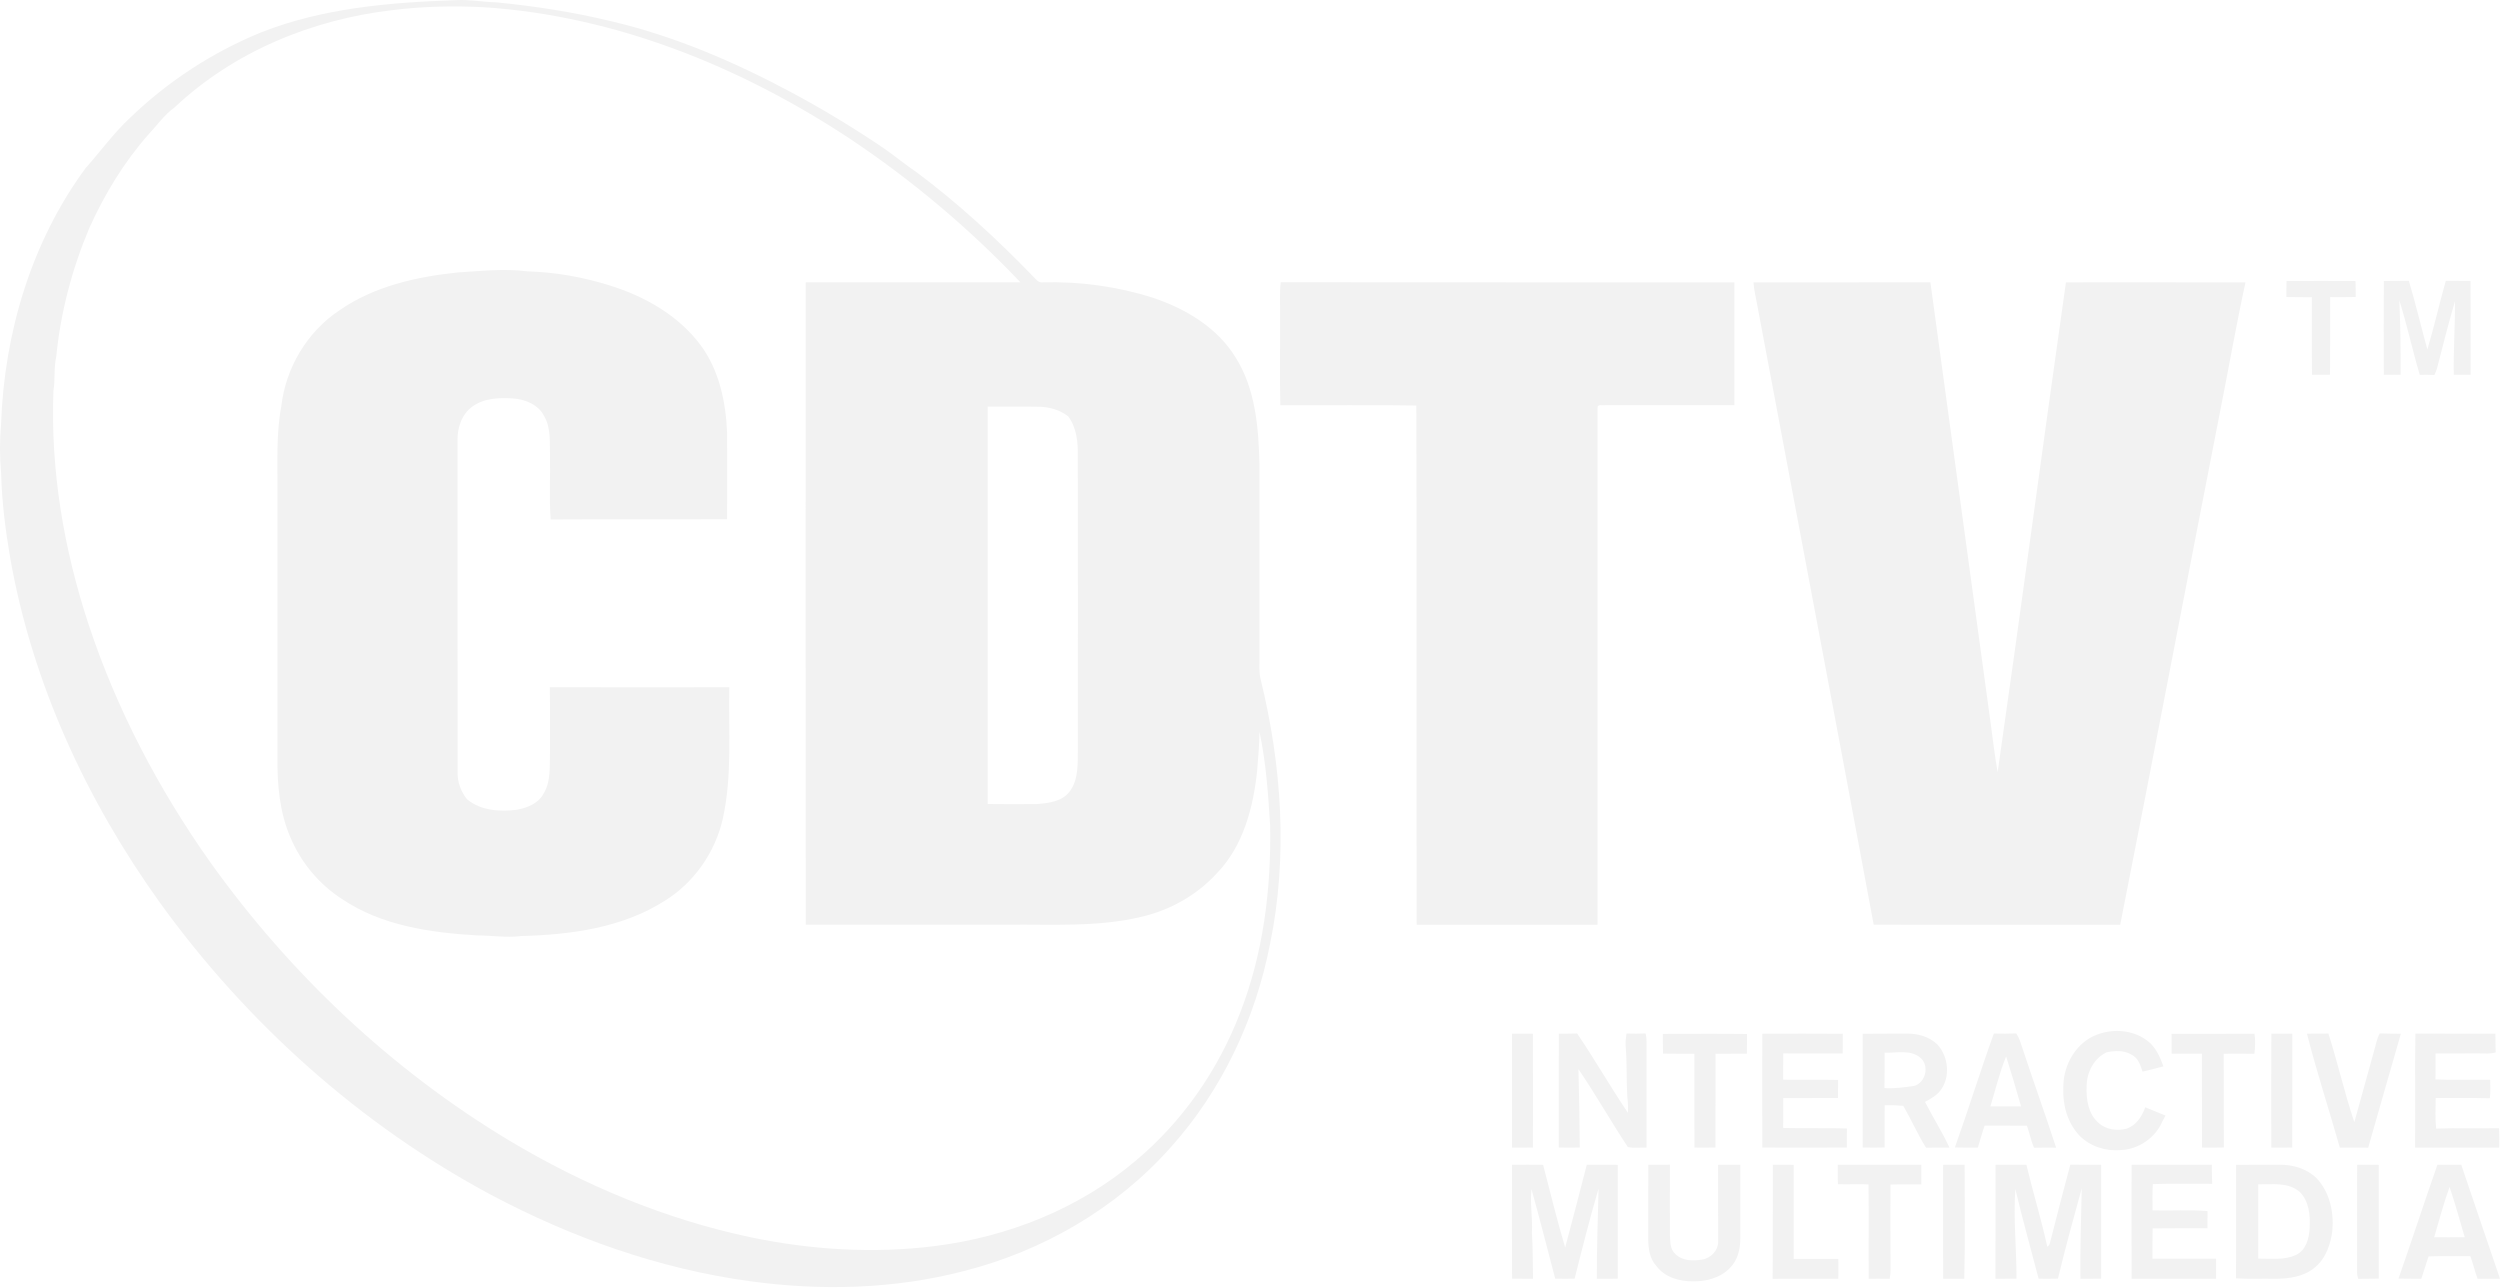
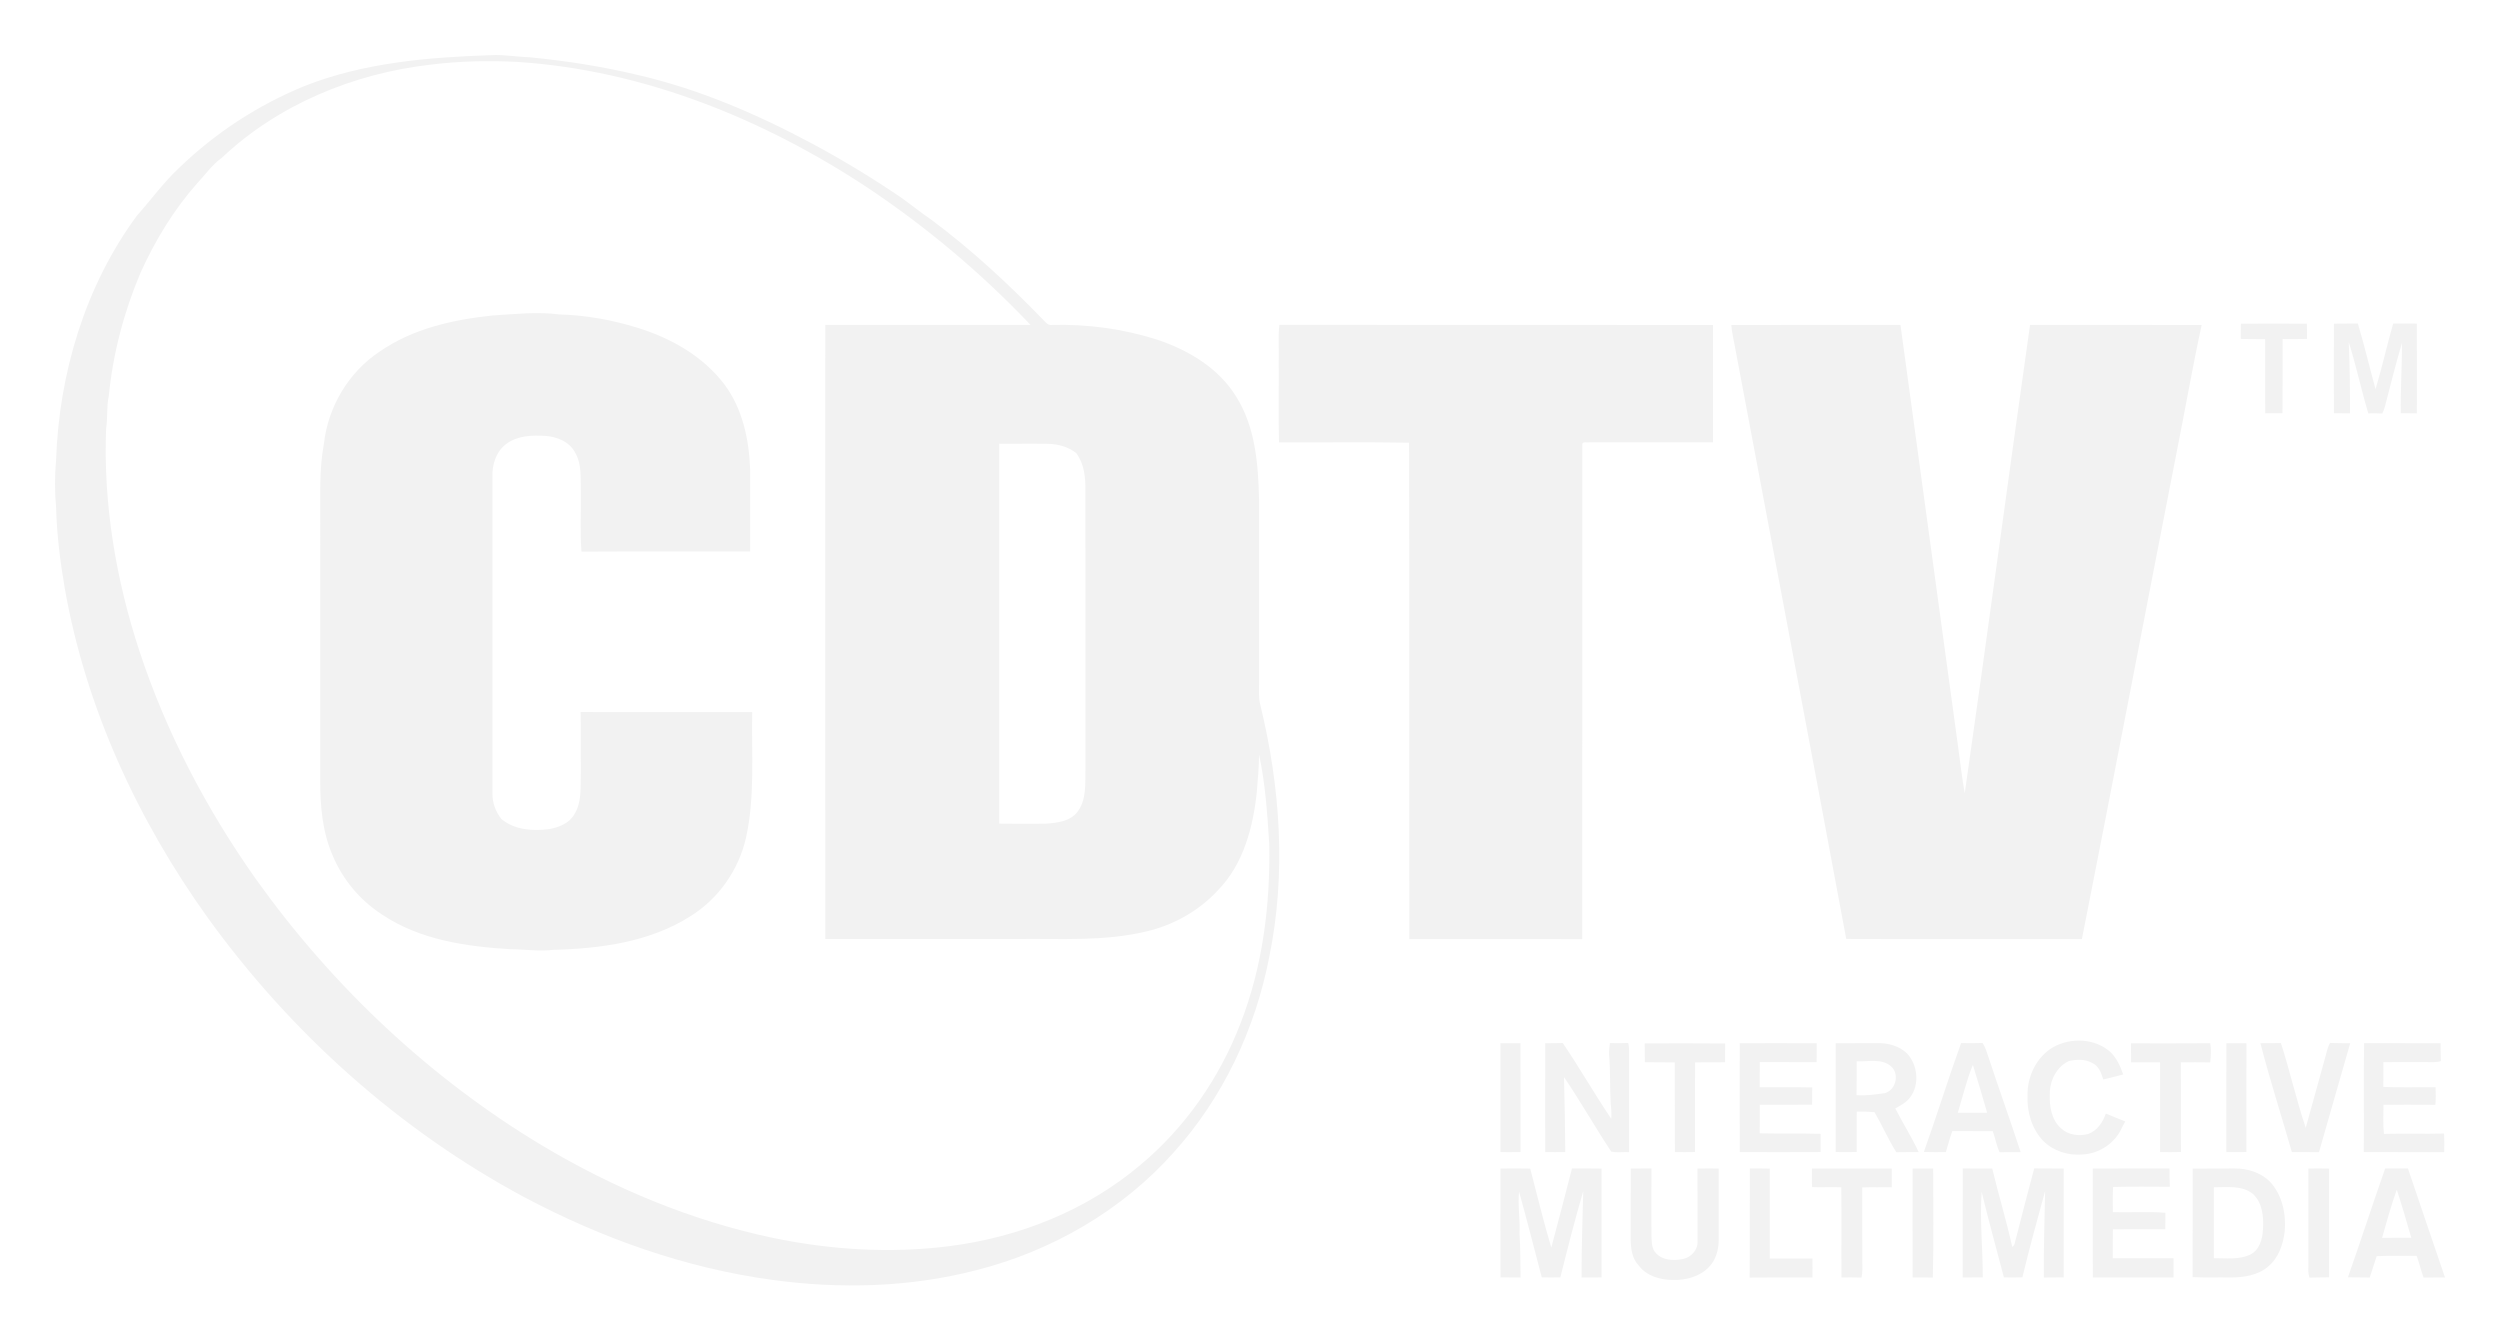
- <svg xmlns="http://www.w3.org/2000/svg" viewBox="0 0 217.214 111.831" version="1.1" id="svg6">
+ <svg xmlns="http://www.w3.org/2000/svg" viewBox="0 0 454.43 243.659" version="1.1" id="svg6" width="454.43" height="243.659">
  <defs id="defs10" />
-   <path d="M22.685 2.814C28.051.697 33.88.207 39.59.015c1.178-.076 2.337.16 3.511.186 3.341.328 6.671.842 9.938 1.629 5.519 1.284 10.762 3.544 15.745 6.208a90.064 90.064 0 0 1 8.136 4.933c.91.652 1.782 1.36 2.709 1.988 3.619 2.698 6.946 5.77 10.084 9.008.264.251.498.643.921.566 3.22-.085 6.459.357 9.529 1.336 2.833.942 5.593 2.58 7.187 5.178 1.747 2.762 2.003 6.135 2.079 9.319.002 5.589.002 11.177 0 16.766.007.632-.057 1.275.105 1.895 1.834 7.497 2.383 15.406.811 23.001-1.266 6.513-4.198 12.742-8.65 17.684-4.712 5.306-11.12 9-17.979 10.733-6.03 1.563-12.366 1.723-18.517.879-7.9-1.067-15.511-3.785-22.536-7.51C31.285 97.716 21.435 88.88 13.89 78.423 7.503 69.52 2.789 59.299.885 48.469.47 46.04.161 43.587.098 41.121a23.804 23.804 0 0 1-.004-4.288c.275-7.893 2.632-15.83 7.346-22.228 1.294-1.45 2.433-3.041 3.861-4.369a36.063 36.063 0 0 1 11.384-7.422zm11.4-1.933c-6.959.805-13.788 3.614-18.915 8.451-.89.634-1.509 1.543-2.25 2.326-2.143 2.423-3.835 5.215-5.162 8.158-1.5 3.557-2.497 7.335-2.871 11.177-.221.973-.083 1.979-.245 2.961-.264 6.854.892 13.729 3.035 20.238 2.438 7.406 6.107 14.384 10.606 20.743 6.926 9.69 15.76 18.041 25.986 24.175 6.479 3.874 13.543 6.828 20.942 8.389 5.254 1.096 10.687 1.439 16.018.765 6.328-.793 12.515-3.24 17.404-7.379 4.084-3.4 7.2-7.902 9.104-12.854 2.025-5.178 2.722-10.794 2.619-16.326-.173-2.72-.35-5.457-.927-8.127-.013 1.119-.098 2.23-.197 3.343-.332 3.223-1.205 6.596-3.529 8.98-1.732 1.883-4.052 3.185-6.54 3.759-3.819.916-7.771.634-11.663.682-5.831-.004-11.66.002-17.491-.002-.017-18.604-.011-37.205-.004-55.809 6.22.002 12.439-.002 18.659.002a87.12 87.12 0 0 0-14.84-12.493C64.362 5.798 53.469 1.382 42.083.631c-2.668-.141-5.346-.082-7.998.25zm51.731 34.447c-.004 11.509 0 23.019-.002 34.528 1.424.018 2.849.017 4.275.004 1.001-.079 2.145-.205 2.816-1.047.831-1.06.724-2.482.744-3.75.004-8.475.011-16.951-.004-25.426.024-1.198-.09-2.469-.835-3.461-.721-.566-1.629-.816-2.534-.837-1.486-.03-2.973 0-4.46-.011z" id="path2" style="fill:#f2f2f2" />
-   <path d="M39.763 23.673c2.014-.122 4.045-.359 6.059-.096 2.42.066 4.83.498 7.139 1.22 3.037.938 5.963 2.591 7.895 5.167 1.631 2.191 2.213 4.963 2.318 7.642.009 2.504.007 5.009 0 7.513-5.108.016-10.217-.015-15.327.016-.142-1.828-.024-3.671-.059-5.503-.042-1.152.105-2.396-.488-3.437-.49-1.028-1.672-1.513-2.751-1.578-1.209-.077-2.532-.024-3.54.732-.923.685-1.301 1.891-1.253 3.006.002 9.579-.005 19.16.002 28.739-.024.853.289 1.677.811 2.344 1.196.997 2.842 1.107 4.325.92.886-.157 1.847-.529 2.307-1.355.702-1.111.54-2.488.586-3.741-.013-1.85.017-3.701-.017-5.549 5.199.011 10.397.005 15.594.002-.076 3.816.269 7.69-.569 11.448-.667 2.906-2.499 5.532-5.04 7.104-3.684 2.352-8.177 2.949-12.46 3.061-1.286.162-2.574-.052-3.863-.055-4.051-.241-8.289-.844-11.728-3.166a11.84 11.84 0 0 1-4.462-5.331c-.956-2.186-1.156-4.609-1.137-6.968.002-7.738 0-15.476.002-23.216.02-2.431-.12-4.887.334-7.287.378-3.339 2.246-6.483 5.053-8.344 3.01-2.09 6.677-2.912 10.269-3.288zM198.667 24.418c1.998-.011 3.995-.009 5.993 0 .018.461.018.923.015 1.386-.741.02-1.482.013-2.219.009-.007 2.248.013 4.495-.011 6.743a58.35 58.35 0 0 1-1.565.004c-.028-2.246 0-4.491-.013-6.737-.739-.007-1.476 0-2.211-.017-.004-.463-.002-.926.011-1.388zM207.122 24.416c.722-.004 1.447-.004 2.173-.015.588 1.974 1.063 3.981 1.607 5.967.595-1.97 1.037-3.984 1.603-5.964.715.007 1.432.009 2.149.004.018 2.718.007 5.438.005 8.157l-1.461-.005c-.04-2.13.12-4.263.103-6.386-.558 1.911-1.052 3.84-1.544 5.77a3.77 3.77 0 0 1-.241.638c-.426-.02-.85-.022-1.272-.011-.64-2.145-1.102-4.344-1.777-6.476.094 2.154.123 4.314.111 6.47a88.667 88.667 0 0 0-1.458-.004c-.011-2.716-.013-5.43.002-8.145zM111.275 24.525c13.138.022 26.276-.002 39.415.011.002 3.555.002 7.11 0 10.666-3.741.007-7.484.007-11.225-.002-.201.05-.667-.116-.66.212-.006 14.981.011 29.961-.004 44.94-5.239-.011-10.477.004-15.714-.007-.031-15.036.022-30.074-.028-45.11-3.938-.066-7.878-.009-11.816-.03-.066-2.449-.007-4.902-.026-7.353.036-1.108-.067-2.221.058-3.327zM152.354 24.536c5.123-.009 10.248.002 15.371-.004 1.743 12.769 3.494 25.538 5.234 38.307.199 1.419.352 2.849.608 4.259 2.035-14.177 3.916-28.382 5.934-42.564 5.199.002 10.397-.009 15.598.005-.831 3.813-1.493 7.663-2.259 11.489-2.893 14.77-5.705 29.558-8.626 44.323-7.139-.011-14.278.015-21.418-.013-3.334-17.968-6.758-35.919-10.126-53.88-.113-.64-.277-1.272-.316-1.922zM181.573 90.191c1.635-.929 3.881-.837 5.289.476.533.555.862 1.261 1.104 1.985-.604.153-1.203.328-1.812.453-.175-.571-.4-1.222-.986-1.485-.649-.383-1.423-.335-2.13-.19-1.113.52-1.73 1.743-1.74 2.938-.05 1.124.129 2.409 1.03 3.188.645.604 1.618.726 2.451.509.824-.291 1.336-1.065 1.611-1.859.59.236 1.172.492 1.765.722-.094.16-.182.324-.267.488-.606 1.448-2.094 2.457-3.658 2.512-1.284.107-2.622-.322-3.536-1.242-1.043-1.091-1.485-2.646-1.421-4.132-.037-1.707.809-3.478 2.3-4.363zM131.37 89.81a110.1 110.1 0 0 1 1.817.004c.013 3.297.007 6.594.004 9.889-.608.011-1.214.009-1.821.005-.008-3.299-.006-6.599 0-9.898zM135.442 89.812c.529-.002 1.058-.002 1.589-.018 1.533 2.256 2.884 4.635 4.412 6.894a8.021 8.021 0 0 0-.052-1.378c-.092-1.482-.015-2.971-.149-4.449-.02-.357.033-.711.076-1.063.551.017 1.106.017 1.66-.006.122.476.076.969.081 1.456 0 2.821-.006 5.643.002 8.464-.538-.03-1.106.068-1.624-.05-1.478-2.226-2.788-4.565-4.294-6.771.063 2.27.103 4.541.116 6.813-.608.009-1.214.009-1.821 0-.005-3.297-.012-6.595.004-9.892zM144.48 89.832c2.436-.002 4.873-.02 7.311.007 0 .569-.002 1.139-.009 1.708-.91.005-1.819.004-2.727.009-.005 2.715.004 5.429-.005 8.146-.61.011-1.218.011-1.826.004-.018-2.716 0-5.431-.009-8.147-.907-.02-1.815.007-2.722-.018-.013-.57-.015-1.14-.013-1.709zM153.119 89.814c2.329-.004 4.661-.015 6.992.004.005.569.005 1.143-.009 1.714-1.723-.007-3.444.004-5.166-.004-.002.759 0 1.52-.005 2.28 1.59.03 3.183-.009 4.773.024 0 .522-.002 1.045-.011 1.568-1.587.011-3.172-.004-4.756.009-.002.864 0 1.73-.004 2.595 1.845.041 3.691-.011 5.536.046 0 .549-.002 1.102-.005 1.653-2.447.015-4.895.009-7.342.002-.016-3.298-.012-6.594-.003-9.891zM161.839 89.819c1.266-.017 2.534-.005 3.804-.015.968-.015 1.992.26 2.696.956.962 1.056 1.139 2.823.26 3.981-.343.455-.857.73-1.343.999.678 1.338 1.493 2.604 2.121 3.968-.678.004-1.354-.007-2.031.011-.737-1.17-1.283-2.447-1.979-3.638a13.024 13.024 0 0 0-1.616-.051c-.013 1.224-.002 2.446-.004 3.669-.638.015-1.273.015-1.909.002.001-3.294.005-6.589.001-9.882zm1.904 1.644c-.002 1.025.011 2.049-.011 3.074.864.063 1.729-.068 2.584-.186 1.017-.299 1.347-1.786.52-2.464-.861-.715-2.072-.384-3.093-.424zM173.237 89.799c.649.011 1.299.019 1.95-.007.262.389.389.846.536 1.288.949 2.888 1.985 5.744 2.925 8.634a68.044 68.044 0 0 0-1.917.007c-.28-.615-.387-1.288-.621-1.918-1.226-.004-2.449 0-3.673-.004-.227.627-.394 1.272-.588 1.909-.667.004-1.334.007-1.998-.011 1.175-3.282 2.2-6.618 3.386-9.898zm-.302 6.332c.888-.005 1.778-.004 2.668.002a182.16 182.16 0 0 0-1.297-4.346c-.58 1.397-.927 2.894-1.371 4.344zM188.679 89.826c2.401 0 4.802.011 7.204-.009.09.577.057 1.161-.007 1.74-.892-.016-1.782-.007-2.672-.004.024 2.715-.005 5.429.015 8.146-.634.016-1.266.015-1.898.007-.007-2.718.002-5.436-.004-8.155-.879-.004-1.758-.004-2.635 0-.005-.575-.005-1.15-.003-1.725zM197.349 89.81c.604-.002 1.211-.002 1.819.002-.002 3.297.005 6.594-.004 9.891a61.42 61.42 0 0 1-1.821.004c-.003-3.3-.014-6.598.006-9.897zM200.44 89.81c.619-.002 1.24.002 1.861-.009.822 2.543 1.402 5.171 2.257 7.701.569-2.062 1.141-4.124 1.712-6.185.162-.512.223-1.062.501-1.528.608.024 1.216.018 1.828.029-.958 3.295-1.884 6.599-2.836 9.896-.824-.011-1.646-.004-2.466-.005-.939-3.302-2.006-6.575-2.857-9.899zM209.863 89.804c2.316.018 4.635-.007 6.951.009.006.542.006 1.082.024 1.624-.468.151-.964.081-1.443.09-1.26-.002-2.521-.002-3.78.004 0 .75.007 1.502-.007 2.254 1.583.076 3.168.011 4.753.035.007.533.037 1.067-.026 1.6-1.57-.037-3.14-.005-4.71-.018-.002.885-.055 1.773.039 2.657 1.821-.064 3.643.011 5.466-.037.031.562.03 1.126.011 1.69-2.436-.007-4.873.004-7.309-.004.041-3.303-.029-6.603.031-9.904zM131.373 101.204c.901-.013 1.8-.011 2.702.004.623 2.396 1.205 4.81 1.915 7.182.645-2.392 1.261-4.793 1.88-7.193.896.004 1.791-.006 2.689.011.002 3.297 0 6.596 0 9.892-.608 0-1.213.002-1.817.004-.011-2.617.09-5.23.151-7.843-.761 2.591-1.424 5.213-2.081 7.834-.564.011-1.126.011-1.688 0-.678-2.598-1.345-5.199-2.062-7.786-.135 1.264.112 2.525.039 3.791.09 1.332.064 2.667.098 4.003-.608 0-1.216 0-1.824-.004-.013-3.299-.013-6.598-.002-9.895zM143.215 101.206c.627-.009 1.251-.011 1.878-.011-.002 2.029-.011 4.058-.002 6.087.035.571-.005 1.238.459 1.66.61.619 1.561.643 2.364.492.761-.131 1.417-.829 1.367-1.625-.005-2.2-.011-4.403-.004-6.603a62.076 62.076 0 0 1 1.93-.002 984.996 984.996 0 0 0-.002 6.432c.007.912-.24 1.88-.905 2.538-.838.868-2.092 1.187-3.267 1.157-1.144-.005-2.394-.359-3.102-1.321-.608-.627-.715-1.546-.726-2.379.01-2.142-.006-4.283.01-6.425zM154.033 101.199a54.642 54.642 0 0 1 1.81.011c.005 2.722.009 5.446 0 8.171 1.294.004 2.587.004 3.881.002.009.571.009 1.144 0 1.718-1.904.007-3.807-.011-5.709.013.038-3.305.001-6.611.018-9.915zM159.678 101.204c2.418-.002 4.836-.002 7.254 0 .002.566.002 1.133.002 1.701-.896.02-1.789-.013-2.683.015 0 2.492-.007 4.983.011 7.476-.004.24-.03.479-.076.717-.608-.017-1.214-.013-1.821-.011-.022-2.731.015-5.46-.018-8.192-.885-.05-1.771.02-2.654-.022-.036-.561-.008-1.123-.015-1.684zM168.829 101.206a77.574 77.574 0 0 1 1.869-.005c-.004 3.302.057 6.61-.033 9.911-.612-.013-1.224-.011-1.834-.011-.011-3.299-.004-6.596-.002-9.895zM173.387 101.199c.894 0 1.786-.004 2.679.006.564 2.381 1.292 4.721 1.813 7.112.267-.12.232-.457.326-.686.538-2.151 1.111-4.296 1.675-6.439.892.015 1.784 0 2.678.013-.002 3.297 0 6.594 0 9.891-.601.007-1.202.007-1.799.013-.033-2.622.065-5.243.114-7.863-.72 2.608-1.434 5.217-2.068 7.847-.56.013-1.12.015-1.679.005-.671-2.595-1.406-5.177-2.022-7.788-.181 2.597.107 5.189.101 7.788-.61.005-1.22.005-1.828.005.01-3.301 0-6.602.01-9.904zM185.205 101.201c2.324-.006 4.646-.002 6.97-.002.002.553.007 1.108.033 1.66-1.719-.004-3.441-.033-5.158.022-.046.759-.03 1.52-.022 2.283 1.59.048 3.188-.07 4.775.061-.011.496-.013.993-.007 1.493-1.589.011-3.177-.011-4.764.013-.02.875-.009 1.751-.013 2.628 1.841.004 3.682-.005 5.523.002.007.581.007 1.161.004 1.741-2.446-.002-4.891.002-7.338 0-.012-3.3-.007-6.601-.003-9.901zM194.283 101.212c1.266-.017 2.532 0 3.8-.013 1.159-.013 2.359.352 3.201 1.178 1.13 1.196 1.506 2.936 1.364 4.537-.146 1.183-.558 2.418-1.508 3.197-.94.815-2.241.991-3.439.995-1.141-.024-2.283.031-3.422-.035.002-3.286.008-6.573.004-9.859zm1.924 1.691c-.004 2.149.002 4.299-.002 6.45 1.091-.009 2.26.16 3.28-.315.877-.407 1.152-1.452 1.189-2.337.07-1.104-.048-2.366-.894-3.172-1.01-.83-2.368-.616-3.573-.626zM204.8 101.204a49.207 49.207 0 0 1 1.882.004c-.007 3.295-.002 6.588-.002 9.883-.595.013-1.191.007-1.782.026a1.851 1.851 0 0 1-.103-.527c.003-3.129.009-6.256.005-9.386zM211.777 101.197c.689.004 1.378 0 2.07.002 1.111 3.306 2.248 6.603 3.367 9.905a78.847 78.847 0 0 0-1.946.005c-.241-.647-.391-1.321-.628-1.966-1.213.005-2.425-.024-3.634.022-.223.643-.407 1.299-.63 1.944-.663-.013-1.323-.005-1.983-.018 1.158-3.287 2.23-6.606 3.384-9.894zm-.282 6.306c.885-.002 1.769.006 2.655-.004-.422-1.462-.837-2.928-1.316-4.371-.524 1.428-.913 2.912-1.339 4.375z" id="path4" style="fill:#f2f2f2" />
+   <path d="m 55.372,15.628 c 10.732,-4.234 22.39,-5.214 33.81,-5.598 2.356,-0.152 4.674,0.32 7.022,0.372 6.682,0.656 13.342,1.684 19.876,3.258 11.038,2.568 21.524,7.088 31.49,12.416 a 180.128,180.128 0 0 1 16.272,9.866 c 1.82,1.304 3.564,2.72 5.418,3.976 7.238,5.396 13.892,11.54 20.168,18.016 0.528,0.502 0.996,1.286 1.842,1.132 6.44,-0.17 12.918,0.714 19.058,2.672 5.666,1.884 11.186,5.16 14.374,10.356 3.494,5.524 4.006,12.27 4.158,18.638 0.004,11.178 0.004,22.354 0,33.532 0.014,1.264 -0.114,2.55 0.21,3.79 3.668,14.994 4.766,30.812 1.622,46.002 -2.532,13.026 -8.396,25.484 -17.3,35.368 -9.424,10.612 -22.24,18 -35.958,21.466 -12.06,3.126 -24.732,3.446 -37.034,1.758 -15.8,-2.134 -31.022,-7.57 -45.072,-15.02 -22.756,-12.196 -42.456,-29.868 -57.546,-50.782 -12.774,-17.806 -22.202,-38.248 -26.01,-59.908 -0.83,-4.858 -1.448,-9.764 -1.574,-14.696 a 47.608,47.608 0 0 1 -0.008,-8.576 c 0.55,-15.786 5.264,-31.66 14.692,-44.456 2.588,-2.9 4.866,-6.082 7.722,-8.738 a 72.126,72.126 0 0 1 22.768,-14.844 z m 22.8,-3.866 c -13.918,1.61 -27.576,7.228 -37.83,16.902 -1.78,1.268 -3.018,3.086 -4.5,4.652 -4.286,4.846 -7.67,10.43 -10.324,16.316 -3,7.114 -4.994,14.67 -5.742,22.354 -0.442,1.946 -0.166,3.958 -0.49,5.922 -0.528,13.708 1.784,27.458 6.07,40.476 4.876,14.812 12.214,28.768 21.212,41.486 13.852,19.38 31.52,36.082 51.972,48.35 12.958,7.748 27.086,13.656 41.884,16.778 10.508,2.192 21.374,2.878 32.036,1.53 12.656,-1.586 25.03,-6.48 34.808,-14.758 8.168,-6.8 14.4,-15.804 18.208,-25.708 4.05,-10.356 5.444,-21.588 5.238,-32.652 -0.346,-5.44 -0.7,-10.914 -1.854,-16.254 -0.026,2.238 -0.196,4.46 -0.394,6.686 -0.664,6.446 -2.41,13.192 -7.058,17.96 -3.464,3.766 -8.104,6.37 -13.08,7.518 -7.638,1.832 -15.542,1.268 -23.326,1.364 -11.662,-0.008 -23.32,0.004 -34.982,-0.004 -0.034,-37.208 -0.022,-74.41 -0.008,-111.618 12.44,0.004 24.878,-0.004 37.318,0.004 a 174.24,174.24 0 0 0 -29.68,-24.986 c -18.924,-12.484 -40.71,-21.316 -63.482,-22.818 -5.336,-0.282 -10.692,-0.164 -15.996,0.5 z m 103.462,68.894 c -0.008,23.018 0,46.038 -0.004,69.056 2.848,0.036 5.698,0.034 8.55,0.008 2.002,-0.158 4.29,-0.41 5.632,-2.094 1.662,-2.12 1.448,-4.964 1.488,-7.5 0.008,-16.95 0.022,-33.902 -0.008,-50.852 0.048,-2.396 -0.18,-4.938 -1.67,-6.922 -1.442,-1.132 -3.258,-1.632 -5.068,-1.674 -2.972,-0.06 -5.946,0 -8.92,-0.022 z" id="path2" style="fill:#f2f2f2;stroke-width:2" />
+   <path d="m 89.528,57.346 c 4.028,-0.244 8.09,-0.718 12.118,-0.192 4.84,0.132 9.66,0.996 14.278,2.44 6.074,1.876 11.926,5.182 15.79,10.334 3.262,4.382 4.426,9.926 4.636,15.284 0.018,5.008 0.014,10.018 0,15.026 -10.216,0.032 -20.434,-0.03 -30.654,0.032 -0.284,-3.656 -0.048,-7.342 -0.118,-11.006 -0.084,-2.304 0.21,-4.792 -0.976,-6.874 -0.98,-2.056 -3.344,-3.026 -5.502,-3.156 -2.418,-0.154 -5.064,-0.048 -7.08,1.464 -1.846,1.37 -2.602,3.782 -2.506,6.012 0.004,19.158 -0.01,38.32 0.004,57.478 -0.048,1.706 0.578,3.354 1.622,4.688 2.392,1.994 5.684,2.214 8.65,1.84 1.772,-0.314 3.694,-1.058 4.614,-2.71 1.404,-2.222 1.08,-4.976 1.172,-7.482 -0.026,-3.7 0.034,-7.402 -0.034,-11.098 10.398,0.022 20.794,0.01 31.188,0.004 -0.152,7.632 0.538,15.38 -1.138,22.896 -1.334,5.812 -4.998,11.064 -10.08,14.208 -7.368,4.704 -16.354,5.898 -24.92,6.122 -2.572,0.324 -5.148,-0.104 -7.726,-0.11 -8.102,-0.482 -16.578,-1.688 -23.456,-6.332 a 23.68,23.68 0 0 1 -8.924,-10.662 c -1.912,-4.372 -2.312,-9.218 -2.274,-13.936 0.004,-15.476 0,-30.952 0.004,-46.432 0.04,-4.862 -0.24,-9.774 0.668,-14.574 0.756,-6.678 4.492,-12.966 10.106,-16.688 6.02,-4.18 13.354,-5.824 20.538,-6.576 z m 317.808,1.49 c 3.996,-0.022 7.99,-0.018 11.986,0 0.036,0.922 0.036,1.846 0.03,2.772 -1.482,0.04 -2.964,0.026 -4.438,0.018 -0.014,4.496 0.026,8.99 -0.022,13.486 a 116.7,116.7 0 0 1 -3.13,0.008 c -0.056,-4.492 0,-8.982 -0.026,-13.474 -1.478,-0.014 -2.952,0 -4.422,-0.034 -0.008,-0.926 -0.004,-1.852 0.022,-2.776 z m 16.91,-0.004 c 1.444,-0.008 2.894,-0.008 4.346,-0.03 1.176,3.948 2.126,7.962 3.214,11.934 1.19,-3.94 2.074,-7.968 3.206,-11.928 1.43,0.014 2.864,0.018 4.298,0.008 0.036,5.436 0.014,10.876 0.01,16.314 l -2.922,-0.01 c -0.08,-4.26 0.24,-8.526 0.206,-12.772 -1.116,3.822 -2.104,7.68 -3.088,11.54 a 7.54,7.54 0 0 1 -0.482,1.276 c -0.852,-0.04 -1.7,-0.044 -2.544,-0.022 -1.28,-4.29 -2.204,-8.688 -3.554,-12.952 0.188,4.308 0.246,8.628 0.222,12.94 a 177.334,177.334 0 0 0 -2.916,-0.008 c -0.022,-5.432 -0.026,-10.86 0.004,-16.29 z m -191.694,0.218 c 26.276,0.044 52.552,-0.004 78.83,0.022 0.004,7.11 0.004,14.22 0,21.332 -7.482,0.014 -14.968,0.014 -22.45,-0.004 -0.402,0.1 -1.334,-0.232 -1.32,0.424 -0.012,29.962 0.022,59.922 -0.008,89.88 -10.478,-0.022 -20.954,0.008 -31.428,-0.014 -0.062,-30.072 0.044,-60.148 -0.056,-90.22 -7.876,-0.132 -15.756,-0.018 -23.632,-0.06 -0.132,-4.898 -0.014,-9.804 -0.052,-14.706 0.072,-2.216 -0.134,-4.442 0.116,-6.654 z m 82.158,0.022 c 10.246,-0.018 20.496,0.004 30.742,-0.008 3.486,25.538 6.988,51.076 10.468,76.614 0.398,2.838 0.704,5.698 1.216,8.518 4.07,-28.354 7.832,-56.764 11.868,-85.128 10.398,0.004 20.794,-0.018 31.196,0.01 -1.662,7.626 -2.986,15.326 -4.518,22.978 -5.786,29.54 -11.41,59.116 -17.252,88.646 -14.278,-0.022 -28.556,0.03 -42.836,-0.026 -6.668,-35.936 -13.516,-71.838 -20.252,-107.76 -0.226,-1.28 -0.554,-2.544 -0.632,-3.844 z m 58.438,131.31 c 3.27,-1.858 7.762,-1.674 10.578,0.952 1.066,1.11 1.724,2.522 2.208,3.97 -1.208,0.306 -2.406,0.656 -3.624,0.906 -0.35,-1.142 -0.8,-2.444 -1.972,-2.97 -1.298,-0.766 -2.846,-0.67 -4.26,-0.38 -2.226,1.04 -3.46,3.486 -3.48,5.876 -0.1,2.248 0.258,4.818 2.06,6.376 1.29,1.208 3.236,1.452 4.902,1.018 1.648,-0.582 2.672,-2.13 3.222,-3.718 1.18,0.472 2.344,0.984 3.53,1.444 -0.188,0.32 -0.364,0.648 -0.534,0.976 -1.212,2.896 -4.188,4.914 -7.316,5.024 -2.568,0.214 -5.244,-0.644 -7.072,-2.484 -2.086,-2.182 -2.97,-5.292 -2.842,-8.264 -0.074,-3.414 1.618,-6.956 4.6,-8.726 z m -100.406,-0.762 a 220.2,220.2 0 0 1 3.634,0.008 c 0.026,6.594 0.014,13.188 0.008,19.778 -1.216,0.022 -2.428,0.018 -3.642,0.01 -0.016,-6.598 -0.012,-13.198 0,-19.796 z m 8.144,0.004 c 1.058,-0.004 2.116,-0.004 3.178,-0.036 3.066,4.512 5.768,9.27 8.824,13.788 a 16.042,16.042 0 0 0 -0.104,-2.756 c -0.184,-2.964 -0.03,-5.942 -0.298,-8.898 -0.04,-0.714 0.066,-1.422 0.152,-2.126 1.102,0.034 2.212,0.034 3.32,-0.012 0.244,0.952 0.152,1.938 0.162,2.912 0,5.642 -0.012,11.286 0.004,16.928 -1.076,-0.06 -2.212,0.136 -3.248,-0.1 -2.956,-4.452 -5.576,-9.13 -8.588,-13.542 0.126,4.54 0.206,9.082 0.232,13.626 -1.216,0.018 -2.428,0.018 -3.642,0 -0.01,-6.594 -0.024,-13.19 0.008,-19.784 z m 18.076,0.04 c 4.872,-0.004 9.746,-0.04 14.622,0.014 0,1.138 -0.004,2.278 -0.018,3.416 -1.82,0.01 -3.638,0.008 -5.454,0.018 -0.01,5.43 0.008,10.858 -0.01,16.292 -1.22,0.022 -2.436,0.022 -3.652,0.008 -0.036,-5.432 0,-10.862 -0.018,-16.294 -1.814,-0.04 -3.63,0.014 -5.444,-0.036 -0.026,-1.14 -0.03,-2.28 -0.026,-3.418 z m 17.278,-0.036 c 4.658,-0.008 9.322,-0.03 13.984,0.008 0.01,1.138 0.01,2.286 -0.018,3.428 -3.446,-0.014 -6.888,0.008 -10.332,-0.008 -0.004,1.518 0,3.04 -0.01,4.56 3.18,0.06 6.366,-0.018 9.546,0.048 0,1.044 -0.004,2.09 -0.022,3.136 -3.174,0.022 -6.344,-0.008 -9.512,0.018 -0.004,1.728 0,3.46 -0.008,5.19 3.69,0.082 7.382,-0.022 11.072,0.092 0,1.098 -0.004,2.204 -0.01,3.306 -4.894,0.03 -9.79,0.018 -14.684,0.004 -0.032,-6.596 -0.024,-13.188 -0.006,-19.782 z m 17.44,0.01 c 2.532,-0.034 5.068,-0.01 7.608,-0.03 1.936,-0.03 3.984,0.52 5.392,1.912 1.924,2.112 2.278,5.646 0.52,7.962 -0.686,0.91 -1.714,1.46 -2.686,1.998 1.356,2.676 2.986,5.208 4.242,7.936 -1.356,0.008 -2.708,-0.014 -4.062,0.022 -1.474,-2.34 -2.566,-4.894 -3.958,-7.276 a 26.048,26.048 0 0 0 -3.232,-0.102 c -0.026,2.448 -0.004,4.892 -0.008,7.338 -1.276,0.03 -2.546,0.03 -3.818,0.004 0.002,-6.588 0.01,-13.178 0.002,-19.764 z m 3.808,3.288 c -0.004,2.05 0.022,4.098 -0.022,6.148 1.728,0.126 3.458,-0.136 5.168,-0.372 2.034,-0.598 2.694,-3.572 1.04,-4.928 -1.722,-1.43 -4.144,-0.768 -6.186,-0.848 z m 18.988,-3.328 c 1.298,0.022 2.598,0.038 3.9,-0.014 0.524,0.778 0.778,1.692 1.072,2.576 1.898,5.776 3.97,11.488 5.85,17.268 a 136.088,136.088 0 0 0 -3.834,0.014 c -0.56,-1.23 -0.774,-2.576 -1.242,-3.836 -2.452,-0.008 -4.898,0 -7.346,-0.008 -0.454,1.254 -0.788,2.544 -1.176,3.818 -1.334,0.008 -2.668,0.014 -3.996,-0.022 2.35,-6.564 4.4,-13.236 6.772,-19.796 z m -0.604,12.664 c 1.776,-0.01 3.556,-0.008 5.336,0.004 a 364.32,364.32 0 0 0 -2.594,-8.692 c -1.16,2.794 -1.854,5.788 -2.742,8.688 z m 31.488,-12.61 c 4.802,0 9.604,0.022 14.408,-0.018 0.18,1.154 0.114,2.322 -0.014,3.48 -1.784,-0.032 -3.564,-0.014 -5.344,-0.008 0.048,5.43 -0.01,10.858 0.03,16.292 -1.268,0.032 -2.532,0.03 -3.796,0.014 -0.014,-5.436 0.004,-10.872 -0.008,-16.31 -1.758,-0.008 -3.516,-0.008 -5.27,0 -0.01,-1.15 -0.01,-2.3 -0.006,-3.45 z m 17.34,-0.032 c 1.208,-0.004 2.422,-0.004 3.638,0.004 -0.004,6.594 0.01,13.188 -0.008,19.782 a 122.84,122.84 0 0 1 -3.642,0.008 c -0.006,-6.6 -0.028,-13.196 0.012,-19.794 z m 6.182,0 c 1.238,-0.004 2.48,0.004 3.722,-0.018 1.644,5.086 2.804,10.342 4.514,15.402 1.138,-4.124 2.282,-8.248 3.424,-12.37 0.324,-1.024 0.446,-2.124 1.002,-3.056 1.216,0.048 2.432,0.036 3.656,0.058 -1.916,6.59 -3.768,13.198 -5.672,19.792 -1.648,-0.022 -3.292,-0.008 -4.932,-0.01 -1.878,-6.604 -4.012,-13.15 -5.714,-19.798 z m 18.846,-0.012 c 4.632,0.036 9.27,-0.014 13.902,0.018 0.012,1.084 0.012,2.164 0.048,3.248 -0.936,0.302 -1.928,0.162 -2.886,0.18 -2.52,-0.004 -5.042,-0.004 -7.56,0.008 0,1.5 0.014,3.004 -0.014,4.508 3.166,0.152 6.336,0.022 9.506,0.07 0.014,1.066 0.074,2.134 -0.052,3.2 -3.14,-0.074 -6.28,-0.01 -9.42,-0.036 -0.004,1.77 -0.11,3.546 0.078,5.314 3.642,-0.128 7.286,0.022 10.932,-0.074 0.062,1.124 0.06,2.252 0.022,3.38 -4.872,-0.014 -9.746,0.008 -14.618,-0.008 0.082,-6.606 -0.058,-13.206 0.062,-19.808 z m -156.98,22.8 c 1.802,-0.026 3.6,-0.022 5.404,0.008 1.246,4.792 2.41,9.62 3.83,14.364 1.29,-4.784 2.522,-9.586 3.76,-14.386 1.792,0.008 3.582,-0.012 5.378,0.022 0.004,6.594 0,13.192 0,19.784 -1.216,0 -2.426,0.004 -3.634,0.008 -0.022,-5.234 0.18,-10.46 0.302,-15.686 -1.522,5.182 -2.848,10.426 -4.162,15.668 -1.128,0.022 -2.252,0.022 -3.376,0 -1.356,-5.196 -2.69,-10.398 -4.124,-15.572 -0.27,2.528 0.224,5.05 0.078,7.582 0.18,2.664 0.128,5.334 0.196,8.006 -1.216,0 -2.432,0 -3.648,-0.008 -0.026,-6.598 -0.026,-13.196 -0.004,-19.79 z m 23.684,0.004 c 1.254,-0.018 2.502,-0.022 3.756,-0.022 -0.004,4.058 -0.022,8.116 -0.004,12.174 0.07,1.142 -0.01,2.476 0.918,3.32 1.22,1.238 3.122,1.286 4.728,0.984 1.522,-0.262 2.834,-1.658 2.734,-3.25 -0.01,-4.4 -0.022,-8.806 -0.008,-13.206 a 124.152,124.152 0 0 1 3.86,-0.004 1969.992,1969.992 0 0 0 -0.004,12.864 c 0.014,1.824 -0.48,3.76 -1.81,5.076 -1.676,1.736 -4.184,2.374 -6.534,2.314 -2.288,-0.01 -4.788,-0.718 -6.204,-2.642 -1.216,-1.254 -1.43,-3.092 -1.452,-4.758 0.02,-4.284 -0.012,-8.566 0.02,-12.85 z m 21.636,-0.014 a 109.284,109.284 0 0 1 3.62,0.022 c 0.01,5.444 0.018,10.892 0,16.342 2.588,0.008 5.174,0.008 7.762,0.004 0.018,1.142 0.018,2.288 0,3.436 -3.808,0.014 -7.614,-0.022 -11.418,0.026 0.076,-6.61 0.002,-13.222 0.036,-19.83 z m 11.29,0.01 c 4.836,-0.004 9.672,-0.004 14.508,0 0.004,1.132 0.004,2.266 0.004,3.402 -1.792,0.04 -3.578,-0.026 -5.366,0.03 0,4.984 -0.014,9.966 0.022,14.952 -0.008,0.48 -0.06,0.958 -0.152,1.434 -1.216,-0.034 -2.428,-0.026 -3.642,-0.022 -0.044,-5.462 0.03,-10.92 -0.036,-16.384 -1.77,-0.1 -3.542,0.04 -5.308,-0.044 -0.072,-1.122 -0.016,-2.246 -0.03,-3.368 z m 18.302,0.004 a 155.148,155.148 0 0 1 3.738,-0.01 c -0.008,6.604 0.114,13.22 -0.066,19.822 -1.224,-0.026 -2.448,-0.022 -3.668,-0.022 -0.022,-6.598 -0.008,-13.192 -0.004,-19.79 z m 9.116,-0.014 c 1.788,0 3.572,-0.008 5.358,0.012 1.128,4.762 2.584,9.442 3.626,14.224 0.534,-0.24 0.464,-0.914 0.652,-1.372 1.076,-4.302 2.222,-8.592 3.35,-12.878 1.784,0.03 3.568,0 5.356,0.026 -0.004,6.594 0,13.188 0,19.782 -1.202,0.014 -2.404,0.014 -3.598,0.026 -0.066,-5.244 0.13,-10.486 0.228,-15.726 -1.44,5.216 -2.868,10.434 -4.136,15.694 -1.12,0.026 -2.24,0.03 -3.358,0.01 -1.342,-5.19 -2.812,-10.354 -4.044,-15.576 -0.362,5.194 0.214,10.378 0.202,15.576 -1.22,0.01 -2.44,0.01 -3.656,0.01 0.02,-6.602 0,-13.204 0.02,-19.808 z m 23.636,0.004 c 4.648,-0.012 9.292,-0.004 13.94,-0.004 0.004,1.106 0.014,2.216 0.066,3.32 -3.438,-0.008 -6.882,-0.066 -10.316,0.044 -0.092,1.518 -0.06,3.04 -0.044,4.566 3.18,0.096 6.376,-0.14 9.55,0.122 -0.022,0.992 -0.026,1.986 -0.014,2.986 -3.178,0.022 -6.354,-0.022 -9.528,0.026 -0.04,1.75 -0.018,3.502 -0.026,5.256 3.682,0.008 7.364,-0.01 11.046,0.004 0.014,1.162 0.014,2.322 0.008,3.482 -4.892,-0.004 -9.782,0.004 -14.676,0 -0.024,-6.6 -0.014,-13.202 -0.006,-19.802 z m 18.156,0.022 c 2.532,-0.034 5.064,0 7.6,-0.026 2.318,-0.026 4.718,0.704 6.402,2.356 2.26,2.392 3.012,5.872 2.728,9.074 -0.292,2.366 -1.116,4.836 -3.016,6.394 -1.88,1.63 -4.482,1.982 -6.878,1.99 -2.282,-0.048 -4.566,0.062 -6.844,-0.07 0.004,-6.572 0.016,-13.146 0.008,-19.718 z m 3.848,3.382 c -0.008,4.298 0.004,8.598 -0.004,12.9 2.182,-0.018 4.52,0.32 6.56,-0.63 1.754,-0.814 2.304,-2.904 2.378,-4.674 0.14,-2.208 -0.096,-4.732 -1.788,-6.344 -2.02,-1.66 -4.736,-1.232 -7.146,-1.252 z m 17.186,-3.398 a 98.414,98.414 0 0 1 3.764,0.008 c -0.014,6.59 -0.004,13.176 -0.004,19.766 -1.19,0.026 -2.382,0.014 -3.564,0.052 a 3.702,3.702 0 0 1 -0.206,-1.054 c 0.006,-6.258 0.018,-12.512 0.01,-18.772 z m 13.954,-0.014 c 1.378,0.008 2.756,0 4.14,0.004 2.222,6.612 4.496,13.206 6.734,19.81 a 157.694,157.694 0 0 0 -3.892,0.01 c -0.482,-1.294 -0.782,-2.642 -1.256,-3.932 -2.426,0.01 -4.85,-0.048 -7.268,0.044 -0.446,1.286 -0.814,2.598 -1.26,3.888 -1.326,-0.026 -2.646,-0.01 -3.966,-0.036 2.316,-6.574 4.46,-13.212 6.768,-19.788 z m -0.564,12.612 c 1.77,-0.004 3.538,0.012 5.31,-0.008 -0.844,-2.924 -1.674,-5.856 -2.632,-8.742 -1.048,2.856 -1.826,5.824 -2.678,8.75 z" id="path4" style="fill:#f2f2f2;stroke-width:2" />
</svg>
